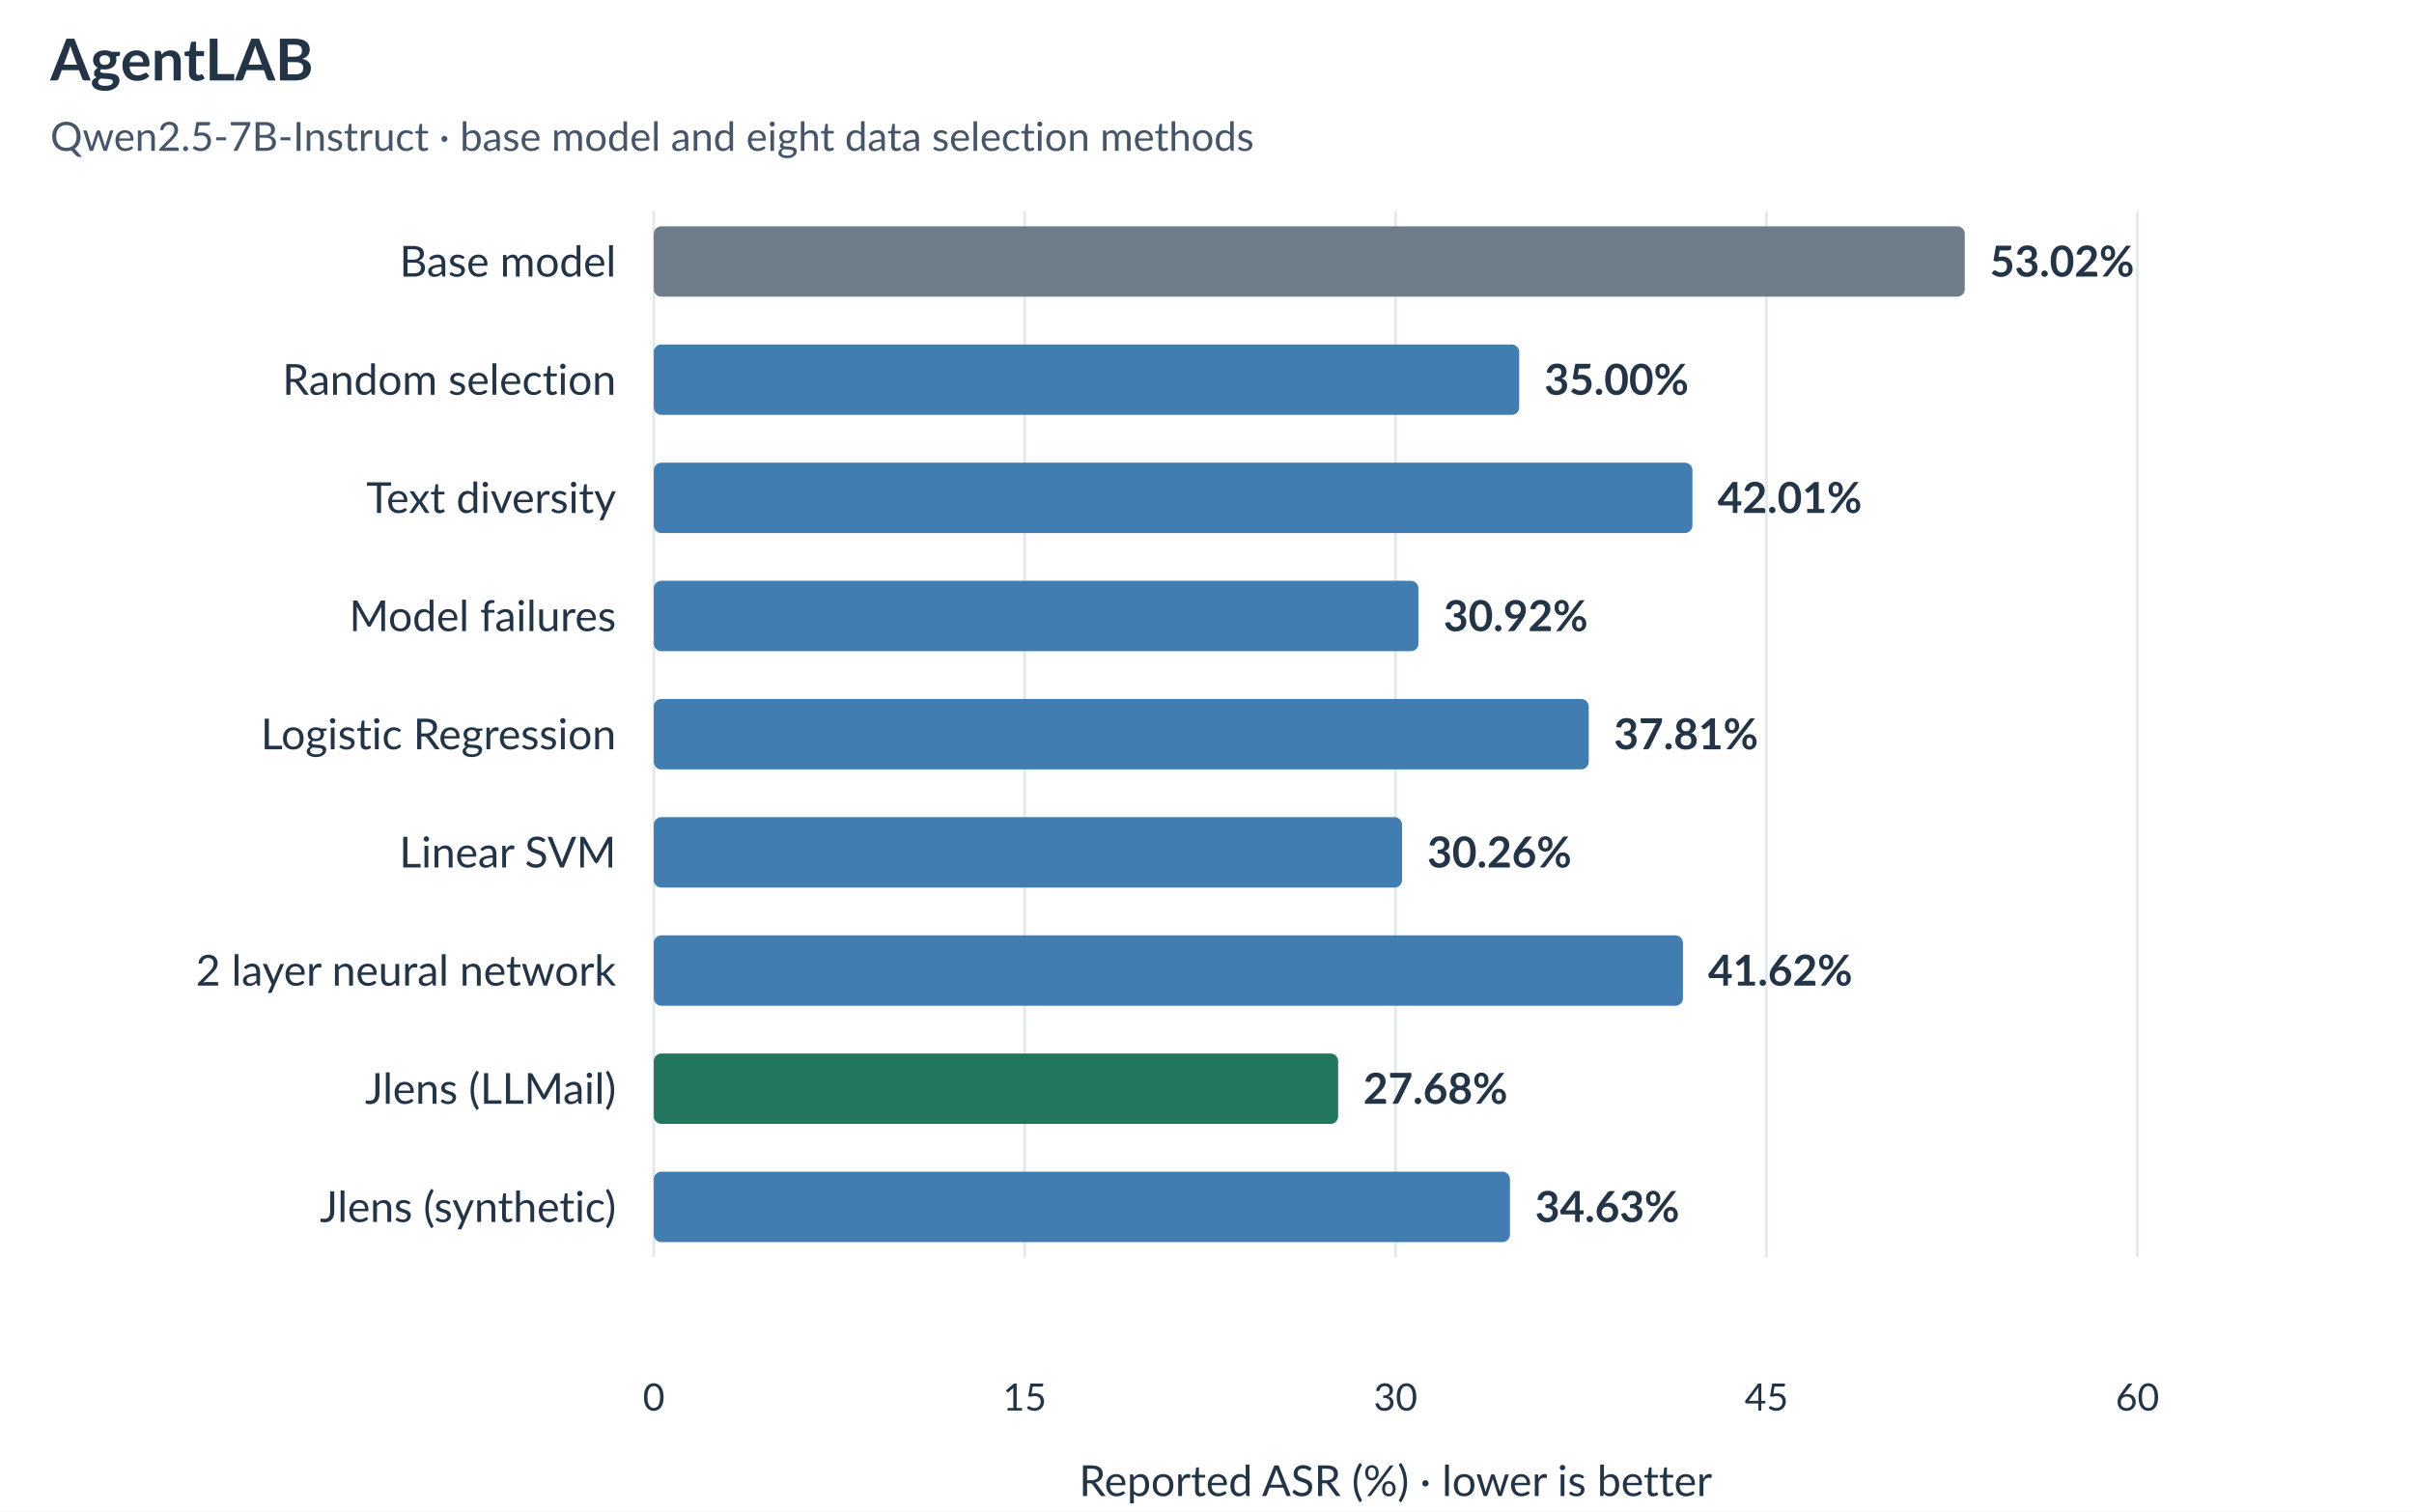
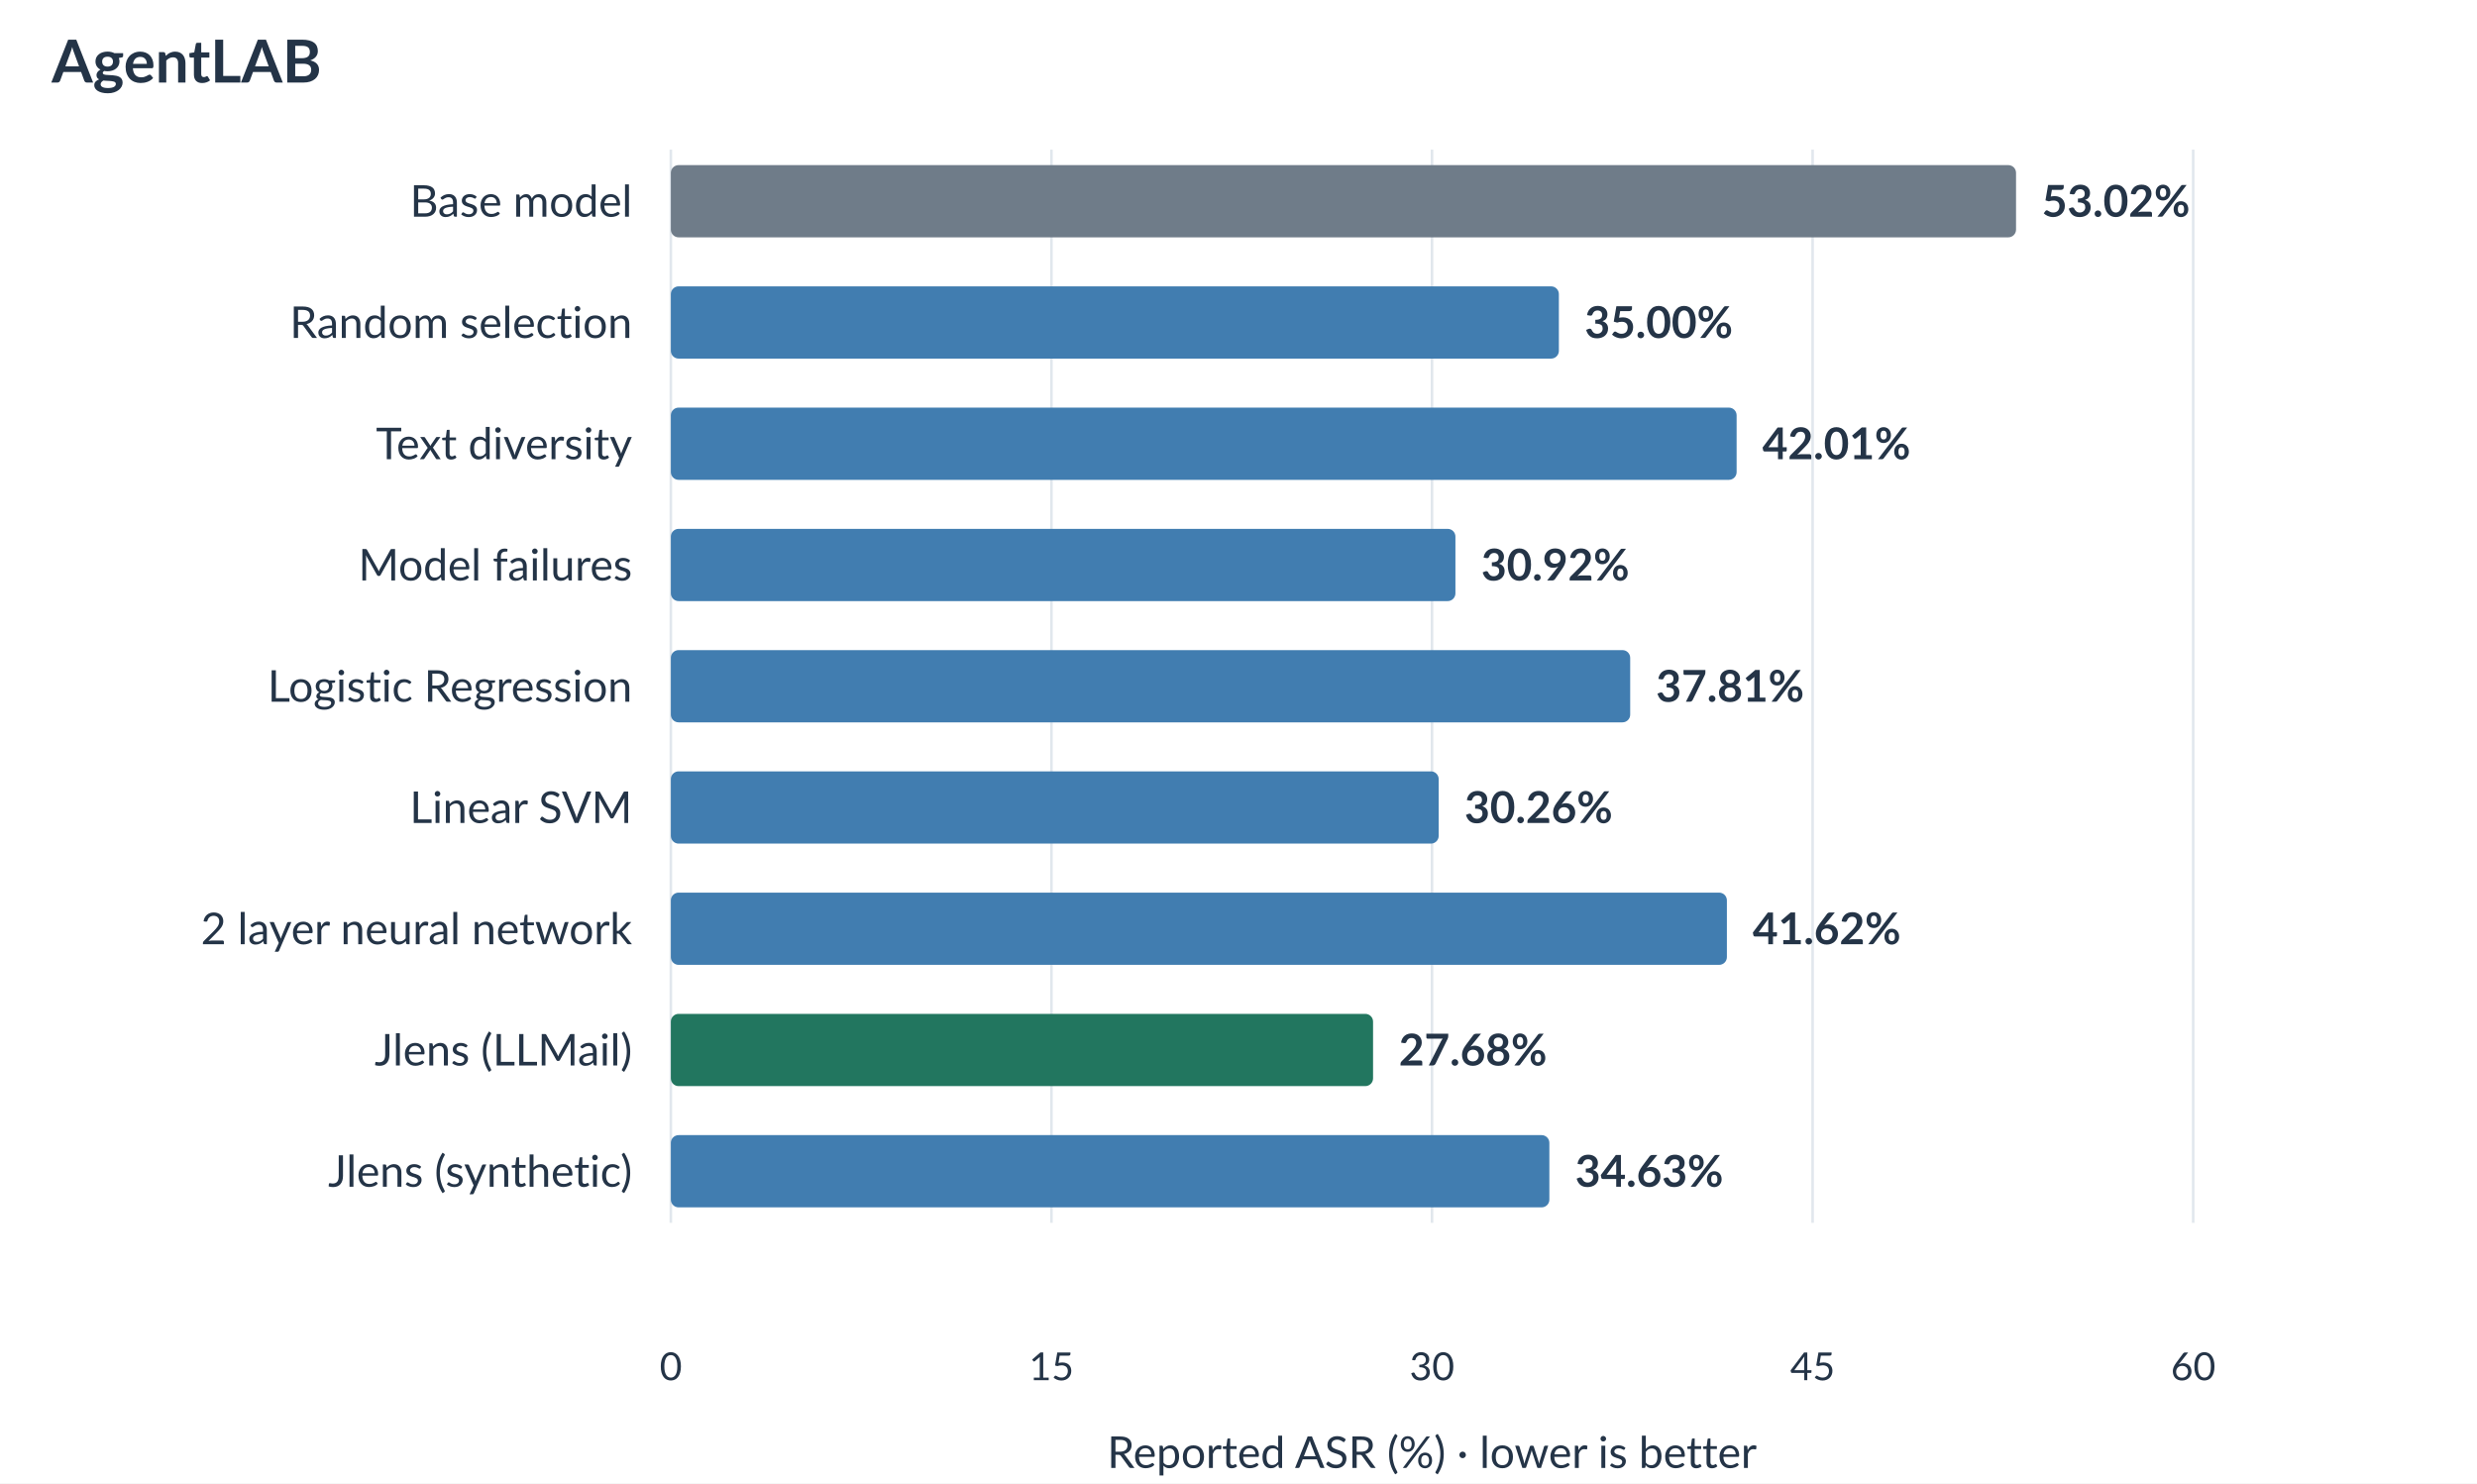
- <svg xmlns="http://www.w3.org/2000/svg" viewBox="0 0 960 601" role="img" aria-labelledby="title desc">
+ <svg xmlns="http://www.w3.org/2000/svg" viewBox="0 0 960 575" role="img" aria-labelledby="title desc">
  <rect width="100%" height="100%" fill="white" />
  <g font-family="Lato, Arial, sans-serif" fill="#243447">
    <text x="20" y="32" font-size="23" font-weight="700">AgentLAB</text>
-     <text x="20" y="60" font-size="16" fill="#475569">Qwen2.5-7B-Instruct · base model and eight data selection methods</text>
-     <line x1="260.0" x2="260.0" y1="84" y2="500" stroke="#e1e7ed" />
-     <text x="260.0" y="561" text-anchor="middle" font-size="15">0</text>
-     <line x1="407.5" x2="407.5" y1="84" y2="500" stroke="#e1e7ed" />
-     <text x="407.5" y="561" text-anchor="middle" font-size="15">15</text>
-     <line x1="555.0" x2="555.0" y1="84" y2="500" stroke="#e1e7ed" />
-     <text x="555.0" y="561" text-anchor="middle" font-size="15">30</text>
-     <line x1="702.5" x2="702.5" y1="84" y2="500" stroke="#e1e7ed" />
-     <text x="702.5" y="561" text-anchor="middle" font-size="15">45</text>
-     <line x1="850.0" x2="850.0" y1="84" y2="500" stroke="#e1e7ed" />
-     <text x="850.0" y="561" text-anchor="middle" font-size="15">60</text>
-     <text x="245" y="110" text-anchor="end" font-size="17">Base model</text>
-     <rect x="260" y="90" width="521.347" height="28" rx="3" fill="#6f7c89" />
-     <text x="791.347" y="110" text-anchor="start" font-size="17" font-weight="700">53.02%</text>
-     <text x="245" y="157" text-anchor="end" font-size="17">Random selection</text>
-     <rect x="260" y="137" width="344.167" height="28" rx="3" fill="#417db0" />
-     <text x="614.167" y="157" text-anchor="start" font-size="17" font-weight="700">35.00%</text>
-     <text x="245" y="204" text-anchor="end" font-size="17">Text diversity</text>
-     <rect x="260" y="184" width="413.053" height="28" rx="3" fill="#417db0" />
-     <text x="683.053" y="204" text-anchor="start" font-size="17" font-weight="700">42.01%</text>
-     <text x="245" y="251" text-anchor="end" font-size="17">Model failures</text>
-     <rect x="260" y="231" width="304.073" height="28" rx="3" fill="#417db0" />
-     <text x="574.073" y="251" text-anchor="start" font-size="17" font-weight="700">30.92%</text>
-     <text x="245" y="298" text-anchor="end" font-size="17">Logistic Regression</text>
-     <rect x="260" y="278" width="371.808" height="28" rx="3" fill="#417db0" />
-     <text x="641.808" y="298" text-anchor="start" font-size="17" font-weight="700">37.81%</text>
-     <text x="245" y="345" text-anchor="end" font-size="17">Linear SVM</text>
-     <rect x="260" y="325" width="297.588" height="28" rx="3" fill="#417db0" />
-     <text x="567.588" y="345" text-anchor="start" font-size="17" font-weight="700">30.26%</text>
-     <text x="245" y="392" text-anchor="end" font-size="17">2 layer neural network</text>
-     <rect x="260" y="372" width="409.279" height="28" rx="3" fill="#417db0" />
-     <text x="679.279" y="392" text-anchor="start" font-size="17" font-weight="700">41.62%</text>
-     <text x="245" y="439" text-anchor="end" font-size="17">Jlens (LLMail)</text>
-     <rect x="260" y="419" width="272.15" height="28" rx="3" fill="#22765f" />
-     <text x="542.15" y="439" text-anchor="start" font-size="17" font-weight="700">27.68%</text>
-     <text x="245" y="486" text-anchor="end" font-size="17">Jlens (synthetic)</text>
-     <rect x="260" y="466" width="340.482" height="28" rx="3" fill="#417db0" />
-     <text x="610.482" y="486" text-anchor="start" font-size="17" font-weight="700">34.63%</text>
-     <text x="555.0" y="595" text-anchor="middle" font-size="17">Reported ASR (%) · lower is better</text>
+     <line x1="260.0" x2="260.0" y1="58" y2="474" stroke="#e1e7ed" />
+     <text x="260.0" y="535" text-anchor="middle" font-size="15">0</text>
+     <line x1="407.5" x2="407.5" y1="58" y2="474" stroke="#e1e7ed" />
+     <text x="407.5" y="535" text-anchor="middle" font-size="15">15</text>
+     <line x1="555.0" x2="555.0" y1="58" y2="474" stroke="#e1e7ed" />
+     <text x="555.0" y="535" text-anchor="middle" font-size="15">30</text>
+     <line x1="702.5" x2="702.5" y1="58" y2="474" stroke="#e1e7ed" />
+     <text x="702.5" y="535" text-anchor="middle" font-size="15">45</text>
+     <line x1="850.0" x2="850.0" y1="58" y2="474" stroke="#e1e7ed" />
+     <text x="850.0" y="535" text-anchor="middle" font-size="15">60</text>
+     <text x="245" y="84" text-anchor="end" font-size="17">Base model</text>
+     <rect x="260" y="64" width="521.347" height="28" rx="3" fill="#6f7c89" />
+     <text x="791.347" y="84" text-anchor="start" font-size="17" font-weight="700">53.02%</text>
+     <text x="245" y="131" text-anchor="end" font-size="17">Random selection</text>
+     <rect x="260" y="111" width="344.167" height="28" rx="3" fill="#417db0" />
+     <text x="614.167" y="131" text-anchor="start" font-size="17" font-weight="700">35.00%</text>
+     <text x="245" y="178" text-anchor="end" font-size="17">Text diversity</text>
+     <rect x="260" y="158" width="413.053" height="28" rx="3" fill="#417db0" />
+     <text x="683.053" y="178" text-anchor="start" font-size="17" font-weight="700">42.01%</text>
+     <text x="245" y="225" text-anchor="end" font-size="17">Model failures</text>
+     <rect x="260" y="205" width="304.073" height="28" rx="3" fill="#417db0" />
+     <text x="574.073" y="225" text-anchor="start" font-size="17" font-weight="700">30.92%</text>
+     <text x="245" y="272" text-anchor="end" font-size="17">Logistic Regression</text>
+     <rect x="260" y="252" width="371.808" height="28" rx="3" fill="#417db0" />
+     <text x="641.808" y="272" text-anchor="start" font-size="17" font-weight="700">37.81%</text>
+     <text x="245" y="319" text-anchor="end" font-size="17">Linear SVM</text>
+     <rect x="260" y="299" width="297.588" height="28" rx="3" fill="#417db0" />
+     <text x="567.588" y="319" text-anchor="start" font-size="17" font-weight="700">30.26%</text>
+     <text x="245" y="366" text-anchor="end" font-size="17">2 layer neural network</text>
+     <rect x="260" y="346" width="409.279" height="28" rx="3" fill="#417db0" />
+     <text x="679.279" y="366" text-anchor="start" font-size="17" font-weight="700">41.62%</text>
+     <text x="245" y="413" text-anchor="end" font-size="17">Jlens (LLMail)</text>
+     <rect x="260" y="393" width="272.15" height="28" rx="3" fill="#22765f" />
+     <text x="542.15" y="413" text-anchor="start" font-size="17" font-weight="700">27.68%</text>
+     <text x="245" y="460" text-anchor="end" font-size="17">Jlens (synthetic)</text>
+     <rect x="260" y="440" width="340.482" height="28" rx="3" fill="#417db0" />
+     <text x="610.482" y="460" text-anchor="start" font-size="17" font-weight="700">34.63%</text>
+     <text x="555.0" y="569" text-anchor="middle" font-size="17">Reported ASR (%) · lower is better</text>
  </g>
</svg>
